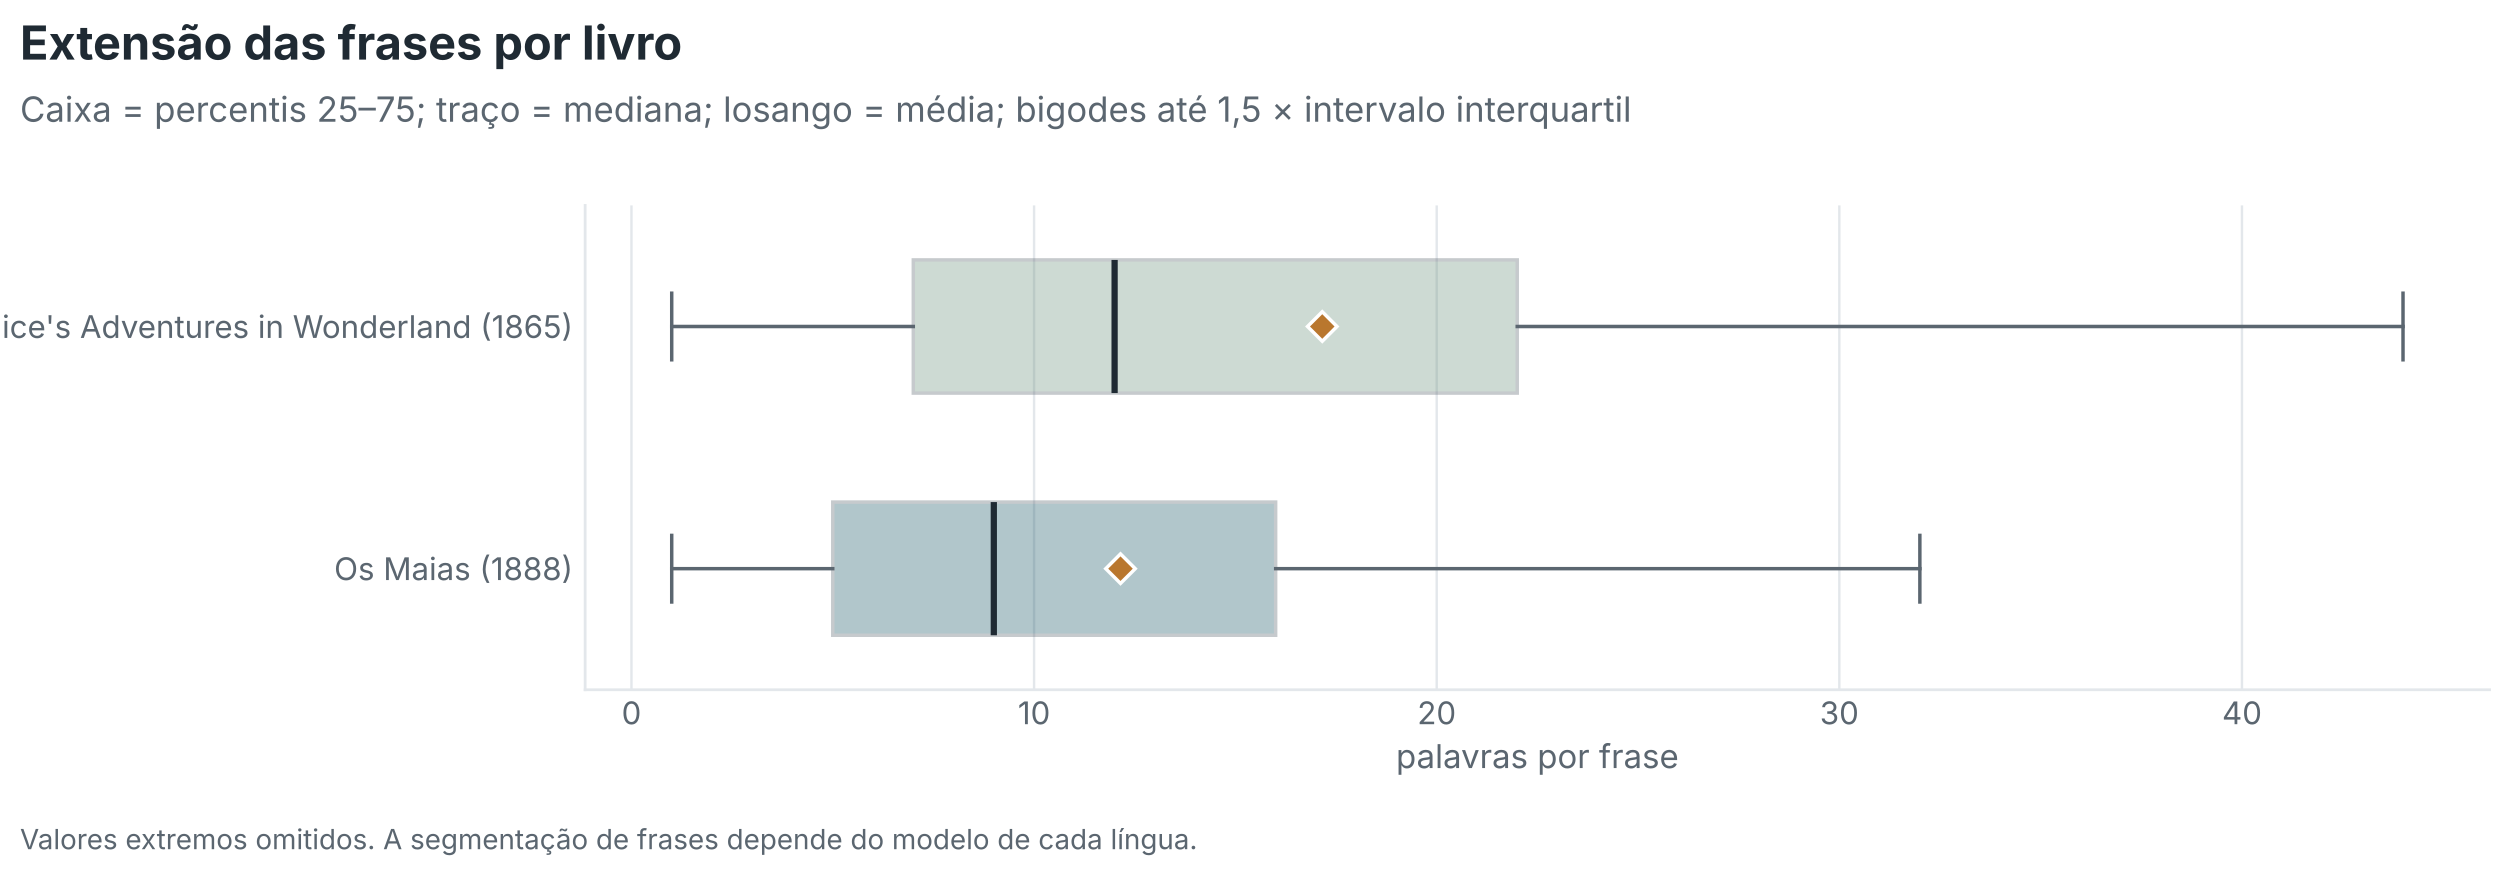
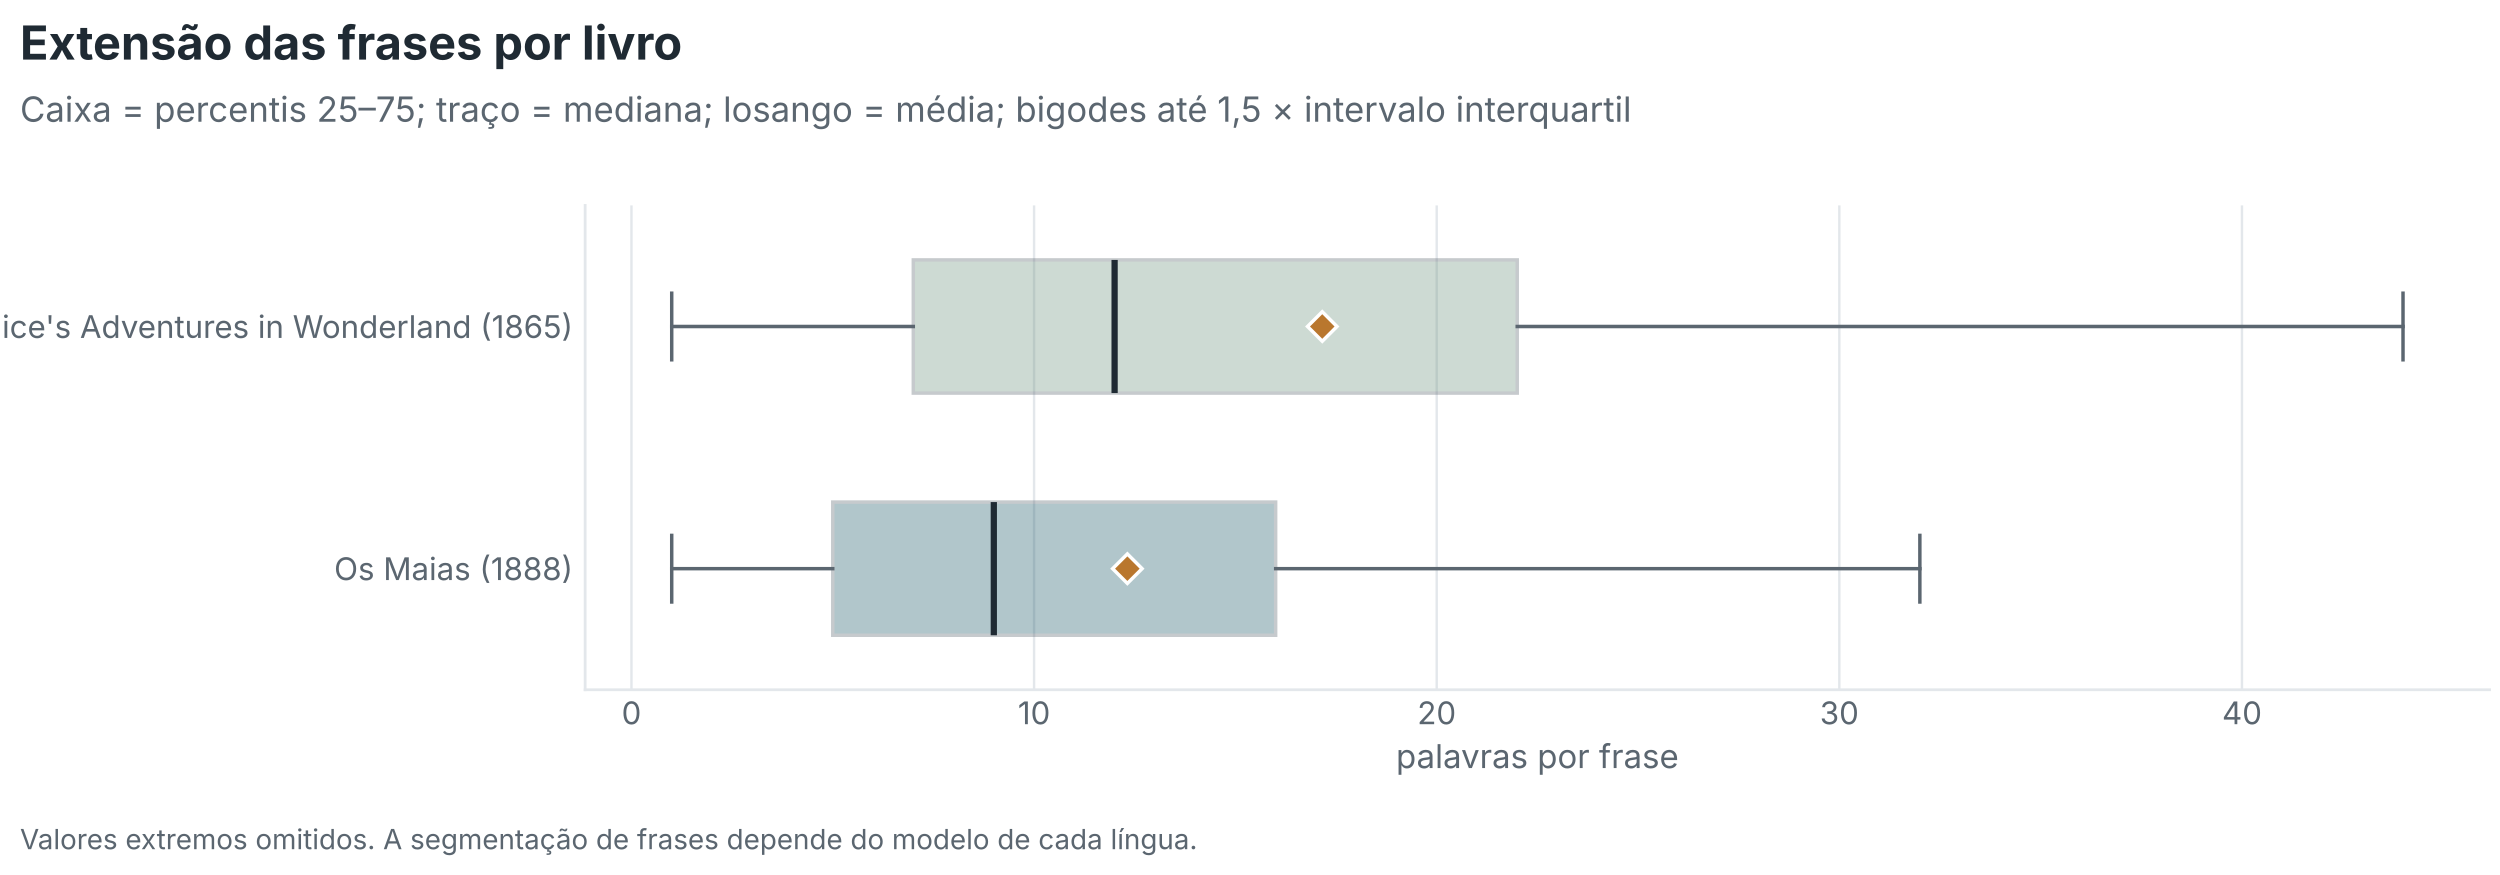
<svg xmlns="http://www.w3.org/2000/svg" xmlns:xlink="http://www.w3.org/1999/xlink" width="720pt" height="252pt" viewBox="0 0 720 252" version="1.1">
  <defs>
    <style type="text/css">*{stroke-linejoin: round; stroke-linecap: butt}</style>
  </defs>
  <g id="figure_1">
    <g id="patch_1">
      <path d="M 0 252  L 720 252  L 720 0  L 0 0  z " style="fill: #ffffff" />
    </g>
    <g id="axes_1">
      <g id="patch_2">
        <path d="M 168.523 198.649  L 717 198.649  L 717 59.16  L 168.523 59.16  z " style="fill: #ffffff" />
      </g>
      <g id="matplotlib.axis_1">
        <g id="xtick_1">
          <g id="line2d_1">
-             <path d="M 181.858 198.649  L 181.858 59.16  " clip-path="url(#p07b142efcd)" style="fill: none; stroke: #e3e7eb; stroke-width: 0.7; stroke-linecap: square" />
+             <path d="M 181.858 198.649  L 181.858 59.16  " clip-path="url(#pe782d206c7)" style="fill: none; stroke: #e3e7eb; stroke-width: 0.7; stroke-linecap: square" />
          </g>
          <g id="line2d_2" />
          <g id="text_1">
            <text style="font-size: 9px; font-family: 'Inter', 'Source Sans 3', 'Source Sans Pro', 'Helvetica Neue', 'Arial', 'DejaVu Sans', sans-serif; text-anchor: middle; fill: #5b6670" x="181.858" y="208.575" transform="rotate(-0 181.8578 208.5754)">0</text>
          </g>
        </g>
        <g id="xtick_2">
          <g id="line2d_3">
-             <path d="M 297.815 198.649  L 297.815 59.16  " clip-path="url(#p07b142efcd)" style="fill: none; stroke: #e3e7eb; stroke-width: 0.7; stroke-linecap: square" />
+             <path d="M 297.815 198.649  L 297.815 59.16  " clip-path="url(#pe782d206c7)" style="fill: none; stroke: #e3e7eb; stroke-width: 0.7; stroke-linecap: square" />
          </g>
          <g id="line2d_4" />
          <g id="text_2">
            <text style="font-size: 9px; font-family: 'Inter', 'Source Sans 3', 'Source Sans Pro', 'Helvetica Neue', 'Arial', 'DejaVu Sans', sans-serif; text-anchor: middle; fill: #5b6670" x="297.815" y="208.575" transform="rotate(-0 297.8149 208.5754)">10</text>
          </g>
        </g>
        <g id="xtick_3">
          <g id="line2d_5">
-             <path d="M 413.772 198.649  L 413.772 59.16  " clip-path="url(#p07b142efcd)" style="fill: none; stroke: #e3e7eb; stroke-width: 0.7; stroke-linecap: square" />
+             <path d="M 413.772 198.649  L 413.772 59.16  " clip-path="url(#pe782d206c7)" style="fill: none; stroke: #e3e7eb; stroke-width: 0.7; stroke-linecap: square" />
          </g>
          <g id="line2d_6" />
          <g id="text_3">
            <text style="font-size: 9px; font-family: 'Inter', 'Source Sans 3', 'Source Sans Pro', 'Helvetica Neue', 'Arial', 'DejaVu Sans', sans-serif; text-anchor: middle; fill: #5b6670" x="413.772" y="208.575" transform="rotate(-0 413.772 208.5754)">20</text>
          </g>
        </g>
        <g id="xtick_4">
          <g id="line2d_7">
-             <path d="M 529.729 198.649  L 529.729 59.16  " clip-path="url(#p07b142efcd)" style="fill: none; stroke: #e3e7eb; stroke-width: 0.7; stroke-linecap: square" />
+             <path d="M 529.729 198.649  L 529.729 59.16  " clip-path="url(#pe782d206c7)" style="fill: none; stroke: #e3e7eb; stroke-width: 0.7; stroke-linecap: square" />
          </g>
          <g id="line2d_8" />
          <g id="text_4">
            <text style="font-size: 9px; font-family: 'Inter', 'Source Sans 3', 'Source Sans Pro', 'Helvetica Neue', 'Arial', 'DejaVu Sans', sans-serif; text-anchor: middle; fill: #5b6670" x="529.729" y="208.575" transform="rotate(-0 529.7291 208.5754)">30</text>
          </g>
        </g>
        <g id="xtick_5">
          <g id="line2d_9">
-             <path d="M 645.686 198.649  L 645.686 59.16  " clip-path="url(#p07b142efcd)" style="fill: none; stroke: #e3e7eb; stroke-width: 0.7; stroke-linecap: square" />
+             <path d="M 645.686 198.649  L 645.686 59.16  " clip-path="url(#pe782d206c7)" style="fill: none; stroke: #e3e7eb; stroke-width: 0.7; stroke-linecap: square" />
          </g>
          <g id="line2d_10" />
          <g id="text_5">
            <text style="font-size: 9px; font-family: 'Inter', 'Source Sans 3', 'Source Sans Pro', 'Helvetica Neue', 'Arial', 'DejaVu Sans', sans-serif; text-anchor: middle; fill: #5b6670" x="645.686" y="208.575" transform="rotate(-0 645.6862 208.5754)">40</text>
          </g>
        </g>
        <g id="text_6">
          <text style="font-size: 9.5px; font-family: 'Inter', 'Source Sans 3', 'Source Sans Pro', 'Helvetica Neue', 'Arial', 'DejaVu Sans', sans-serif; text-anchor: middle; fill: #5b6670" x="442.761" y="221.208" transform="rotate(-0 442.7613 221.208)">palavras por frase</text>
        </g>
      </g>
      <g id="matplotlib.axis_2">
        <g id="ytick_1">
          <g id="line2d_11" />
          <g id="text_7">
            <text style="font-size: 9px; font-family: 'Inter', 'Source Sans 3', 'Source Sans Pro', 'Helvetica Neue', 'Arial', 'DejaVu Sans', sans-serif; text-anchor: end; fill: #5b6670" x="165.023" y="167.066" transform="rotate(-0 165.0227 167.0659)">Os Maias (1888)</text>
          </g>
        </g>
        <g id="ytick_2">
          <g id="line2d_12" />
          <g id="text_8">
            <text style="font-size: 9px; font-family: 'Inter', 'Source Sans 3', 'Source Sans Pro', 'Helvetica Neue', 'Arial', 'DejaVu Sans', sans-serif; text-anchor: end; fill: #5b6670" x="165.023" y="97.322" transform="rotate(-0 165.0227 97.3216)">Alice's Adventures in Wonderland (1865)</text>
          </g>
        </g>
      </g>
      <g id="patch_3">
-         <path d="M 239.836 182.956  L 239.836 144.597  L 367.389 144.597  L 367.389 182.956  L 239.836 182.956  z " clip-path="url(#p07b142efcd)" style="fill: #1f5c6b; opacity: 0.35; stroke: #5b6670; stroke-linejoin: miter" />
+         <path d="M 239.836 182.956  L 239.836 144.597  L 367.389 144.597  L 367.389 182.956  L 239.836 182.956  z " clip-path="url(#pe782d206c7)" style="fill: #1f5c6b; opacity: 0.35; stroke: #5b6670; stroke-linejoin: miter" />
      </g>
      <g id="line2d_13">
-         <path d="M 239.836 163.777  L 193.454 163.777  " clip-path="url(#p07b142efcd)" style="fill: none; stroke: #5b6670; stroke-linecap: square" />
+         <path d="M 239.836 163.777  L 193.454 163.777  " clip-path="url(#pe782d206c7)" style="fill: none; stroke: #5b6670; stroke-linecap: square" />
      </g>
      <g id="line2d_14">
-         <path d="M 367.389 163.777  L 552.92 163.777  " clip-path="url(#p07b142efcd)" style="fill: none; stroke: #5b6670; stroke-linecap: square" />
+         <path d="M 367.389 163.777  L 552.92 163.777  " clip-path="url(#pe782d206c7)" style="fill: none; stroke: #5b6670; stroke-linecap: square" />
      </g>
      <g id="line2d_15">
-         <path d="M 193.454 173.367  L 193.454 154.187  " clip-path="url(#p07b142efcd)" style="fill: none; stroke: #5b6670; stroke-linecap: square" />
+         <path d="M 193.454 173.367  L 193.454 154.187  " clip-path="url(#pe782d206c7)" style="fill: none; stroke: #5b6670; stroke-linecap: square" />
      </g>
      <g id="line2d_16">
-         <path d="M 552.92 173.367  L 552.92 154.187  " clip-path="url(#p07b142efcd)" style="fill: none; stroke: #5b6670; stroke-linecap: square" />
+         <path d="M 552.92 173.367  L 552.92 154.187  " clip-path="url(#pe782d206c7)" style="fill: none; stroke: #5b6670; stroke-linecap: square" />
      </g>
      <g id="patch_4">
-         <path d="M 263.028 113.212  L 263.028 74.853  L 436.963 74.853  L 436.963 113.212  L 263.028 113.212  z " clip-path="url(#p07b142efcd)" style="fill: #6f9580; opacity: 0.35; stroke: #5b6670; stroke-linejoin: miter" />
+         <path d="M 263.028 113.212  L 263.028 74.853  L 436.963 74.853  L 436.963 113.212  L 263.028 113.212  z " clip-path="url(#pe782d206c7)" style="fill: #6f9580; opacity: 0.35; stroke: #5b6670; stroke-linejoin: miter" />
      </g>
      <g id="line2d_17">
-         <path d="M 263.028 94.032  L 193.454 94.032  " clip-path="url(#p07b142efcd)" style="fill: none; stroke: #5b6670; stroke-linecap: square" />
+         <path d="M 263.028 94.032  L 193.454 94.032  " clip-path="url(#pe782d206c7)" style="fill: none; stroke: #5b6670; stroke-linecap: square" />
      </g>
      <g id="line2d_18">
-         <path d="M 436.963 94.032  L 692.069 94.032  " clip-path="url(#p07b142efcd)" style="fill: none; stroke: #5b6670; stroke-linecap: square" />
+         <path d="M 436.963 94.032  L 692.069 94.032  " clip-path="url(#pe782d206c7)" style="fill: none; stroke: #5b6670; stroke-linecap: square" />
      </g>
      <g id="line2d_19">
-         <path d="M 193.454 103.622  L 193.454 84.443  " clip-path="url(#p07b142efcd)" style="fill: none; stroke: #5b6670; stroke-linecap: square" />
+         <path d="M 193.454 103.622  L 193.454 84.443  " clip-path="url(#pe782d206c7)" style="fill: none; stroke: #5b6670; stroke-linecap: square" />
      </g>
      <g id="line2d_20">
-         <path d="M 692.069 103.622  L 692.069 84.443  " clip-path="url(#p07b142efcd)" style="fill: none; stroke: #5b6670; stroke-linecap: square" />
+         <path d="M 692.069 103.622  L 692.069 84.443  " clip-path="url(#pe782d206c7)" style="fill: none; stroke: #5b6670; stroke-linecap: square" />
      </g>
      <g id="line2d_21">
-         <path d="M 286.219 182.956  L 286.219 144.597  " clip-path="url(#p07b142efcd)" style="fill: none; stroke: #1f2a33; stroke-width: 1.8" />
+         <path d="M 286.219 182.956  L 286.219 144.597  " clip-path="url(#pe782d206c7)" style="fill: none; stroke: #1f2a33; stroke-width: 1.8" />
      </g>
      <g id="line2d_22">
        <defs>
-           <path id="maaf67c715c" d="M -0 4.243  L 4.243 0  L 0 -4.243  L -4.243 -0  z " style="stroke: #ffffff; stroke-linejoin: miter" />
+           <path id="m230e90aee5" d="M -0 4.243  L 4.243 0  L 0 -4.243  L -4.243 -0  z " style="stroke: #ffffff; stroke-linejoin: miter" />
        </defs>
-         <g clip-path="url(#p07b142efcd)">
-           <use xlink:href="#maaf67c715c" x="322.701" y="163.777" style="fill: #b9772e; stroke: #ffffff; stroke-linejoin: miter" />
+         <g clip-path="url(#pe782d206c7)">
+           <use xlink:href="#m230e90aee5" x="324.679" y="163.777" style="fill: #b9772e; stroke: #ffffff; stroke-linejoin: miter" />
        </g>
      </g>
      <g id="line2d_23">
-         <path d="M 321.006 113.212  L 321.006 74.853  " clip-path="url(#p07b142efcd)" style="fill: none; stroke: #1f2a33; stroke-width: 1.8" />
+         <path d="M 321.006 113.212  L 321.006 74.853  " clip-path="url(#pe782d206c7)" style="fill: none; stroke: #1f2a33; stroke-width: 1.8" />
      </g>
      <g id="line2d_24">
-         <g clip-path="url(#p07b142efcd)">
-           <use xlink:href="#maaf67c715c" x="380.81" y="94.032" style="fill: #b9772e; stroke: #ffffff; stroke-linejoin: miter" />
+         <g clip-path="url(#pe782d206c7)">
+           <use xlink:href="#m230e90aee5" x="380.81" y="94.032" style="fill: #b9772e; stroke: #ffffff; stroke-linejoin: miter" />
        </g>
      </g>
      <g id="patch_5">
        <path d="M 168.523 198.649  L 168.523 59.16  " style="fill: none; stroke: #e3e7eb; stroke-width: 0.8; stroke-linejoin: miter; stroke-linecap: square" />
      </g>
      <g id="patch_6">
        <path d="M 168.523 198.649  L 717 198.649  " style="fill: none; stroke: #e3e7eb; stroke-width: 0.8; stroke-linejoin: miter; stroke-linecap: square" />
      </g>
    </g>
    <g id="text_9">
      <text style="font-weight: 700; font-size: 13.5px; font-family: 'Inter', 'Source Sans 3', 'Source Sans Pro', 'Helvetica Neue', 'Arial', 'DejaVu Sans', sans-serif; text-anchor: start; fill: #1f2a33" x="5.76" y="17.163" transform="rotate(-0 5.76 17.16258)">Extensão das frases por livro</text>
    </g>
    <g id="text_10">
      <text style="font-size: 10px; font-family: 'Inter', 'Source Sans 3', 'Source Sans Pro', 'Helvetica Neue', 'Arial', 'DejaVu Sans', sans-serif; text-anchor: start; fill: #5b6670" x="5.76" y="35.06" transform="rotate(-0 5.76 35.06)">Caixa = percentis 25–75; traço = mediana; losango = média; bigodes até 1,5 × intervalo interquartil</text>
    </g>
    <g id="text_11">
      <text style="font-size: 8px; font-family: 'Inter', 'Source Sans 3', 'Source Sans Pro', 'Helvetica Neue', 'Arial', 'DejaVu Sans', sans-serif; text-anchor: start; fill: #5b6670" x="5.76" y="244.567" transform="rotate(-0 5.76 244.5675)">Valores extremos omitidos. A segmentação de frases depende do modelo de cada língua.</text>
    </g>
  </g>
  <defs>
-     <clipPath id="p07b142efcd">
+     <clipPath id="pe782d206c7">
      <rect x="168.523" y="59.16" width="548.477" height="139.489" />
    </clipPath>
  </defs>
</svg>
